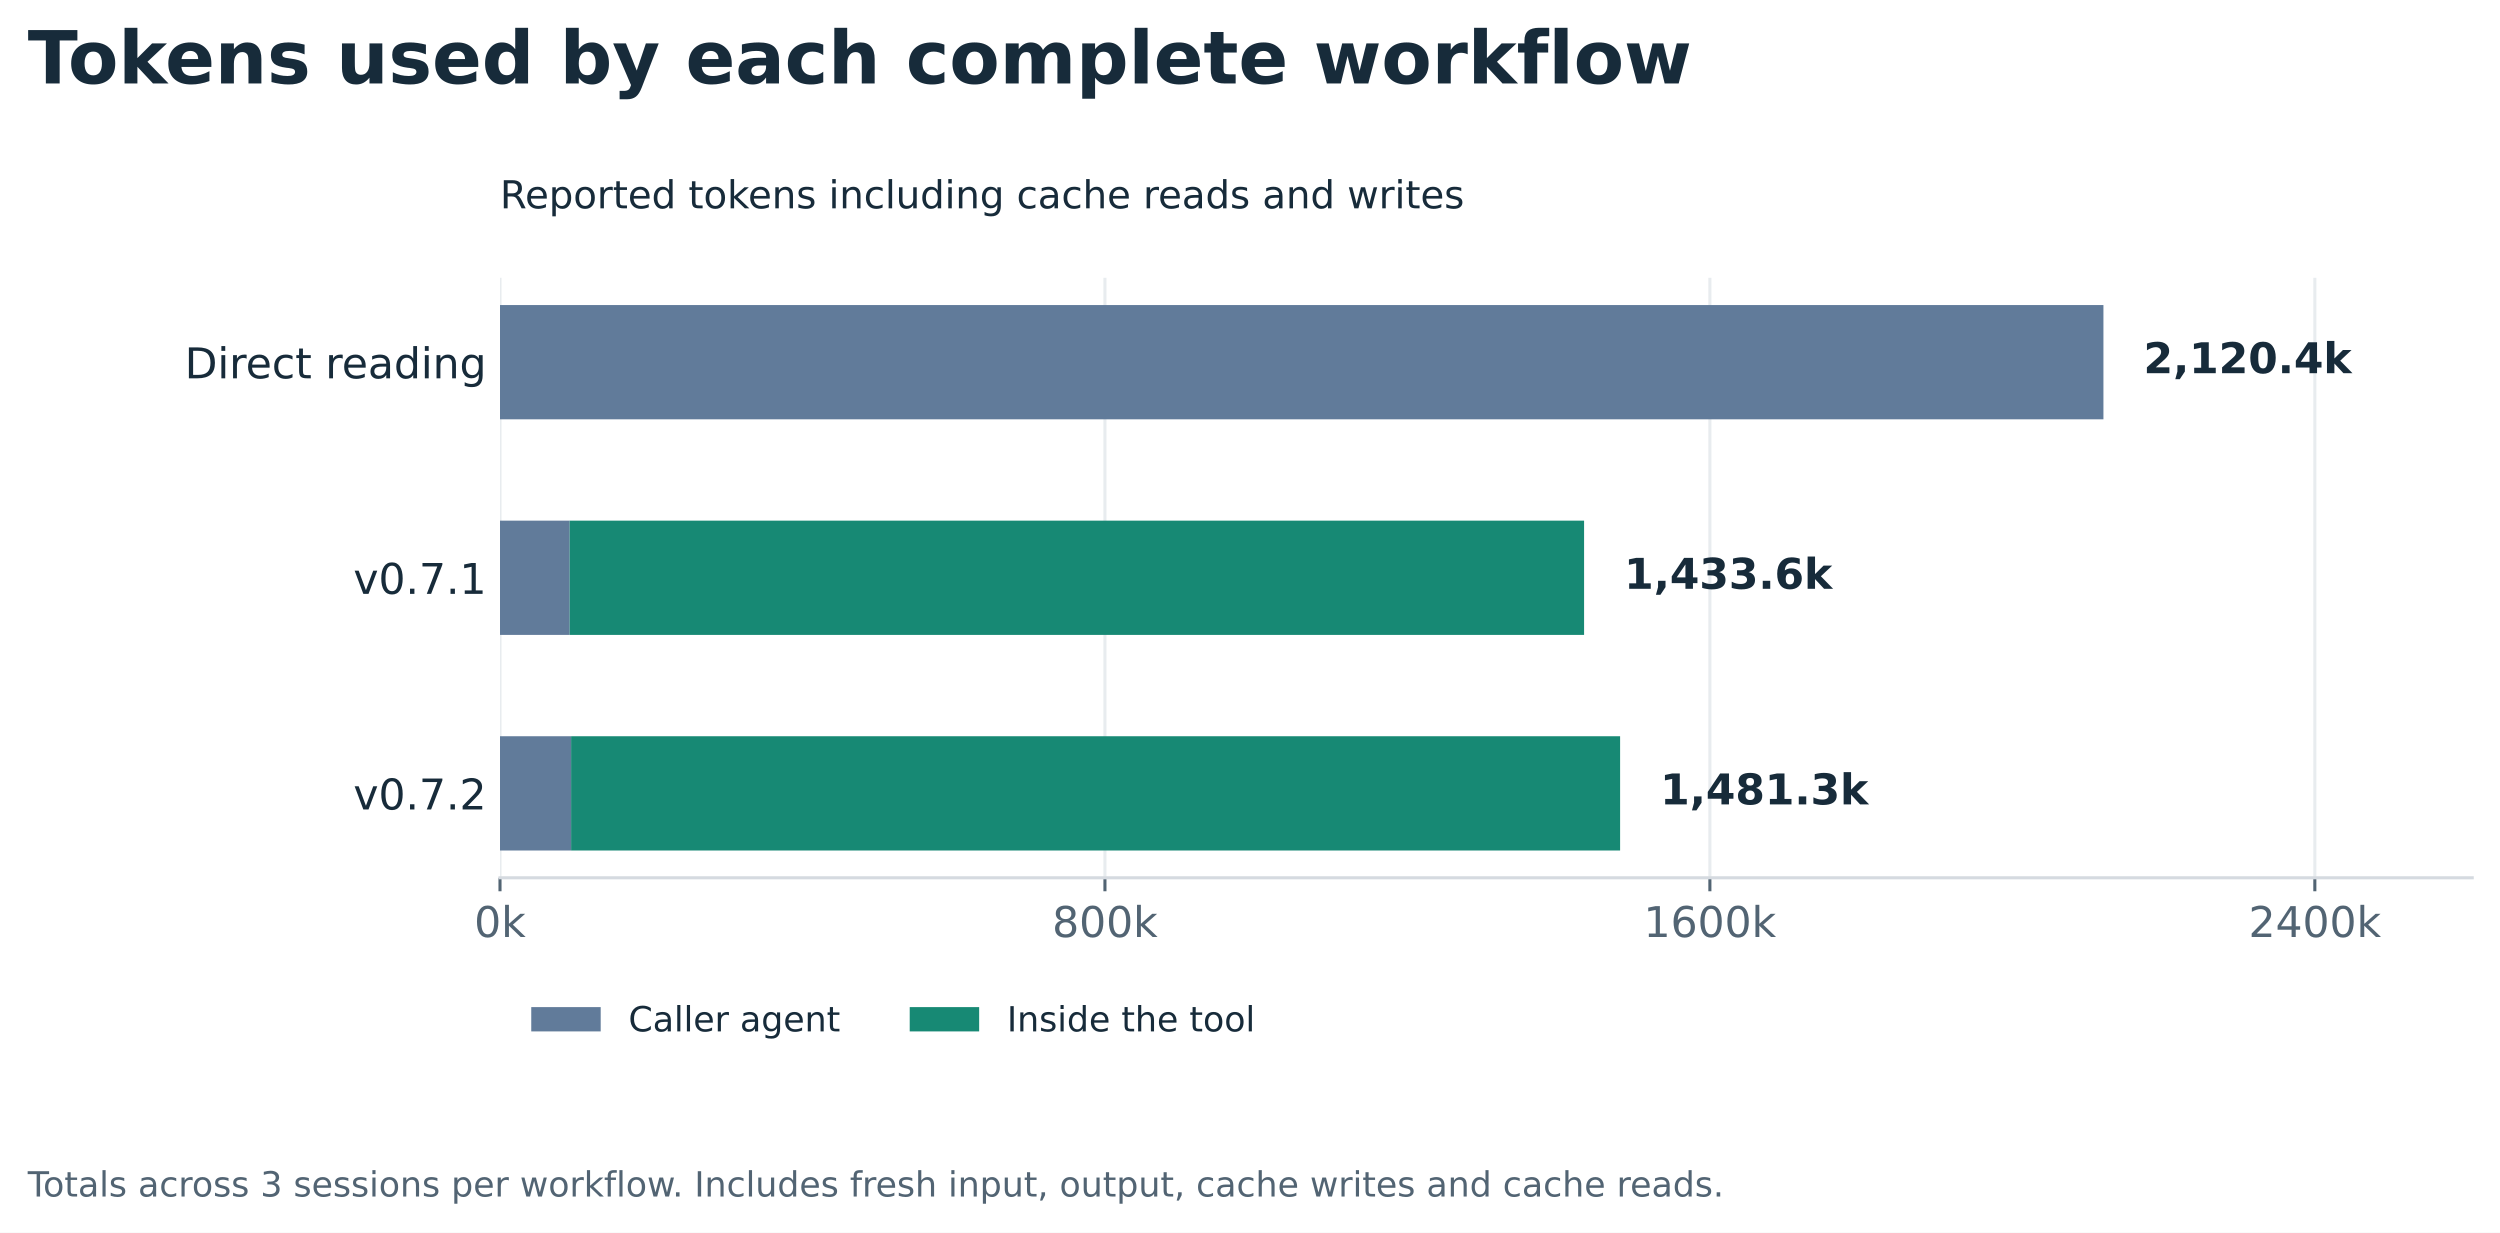
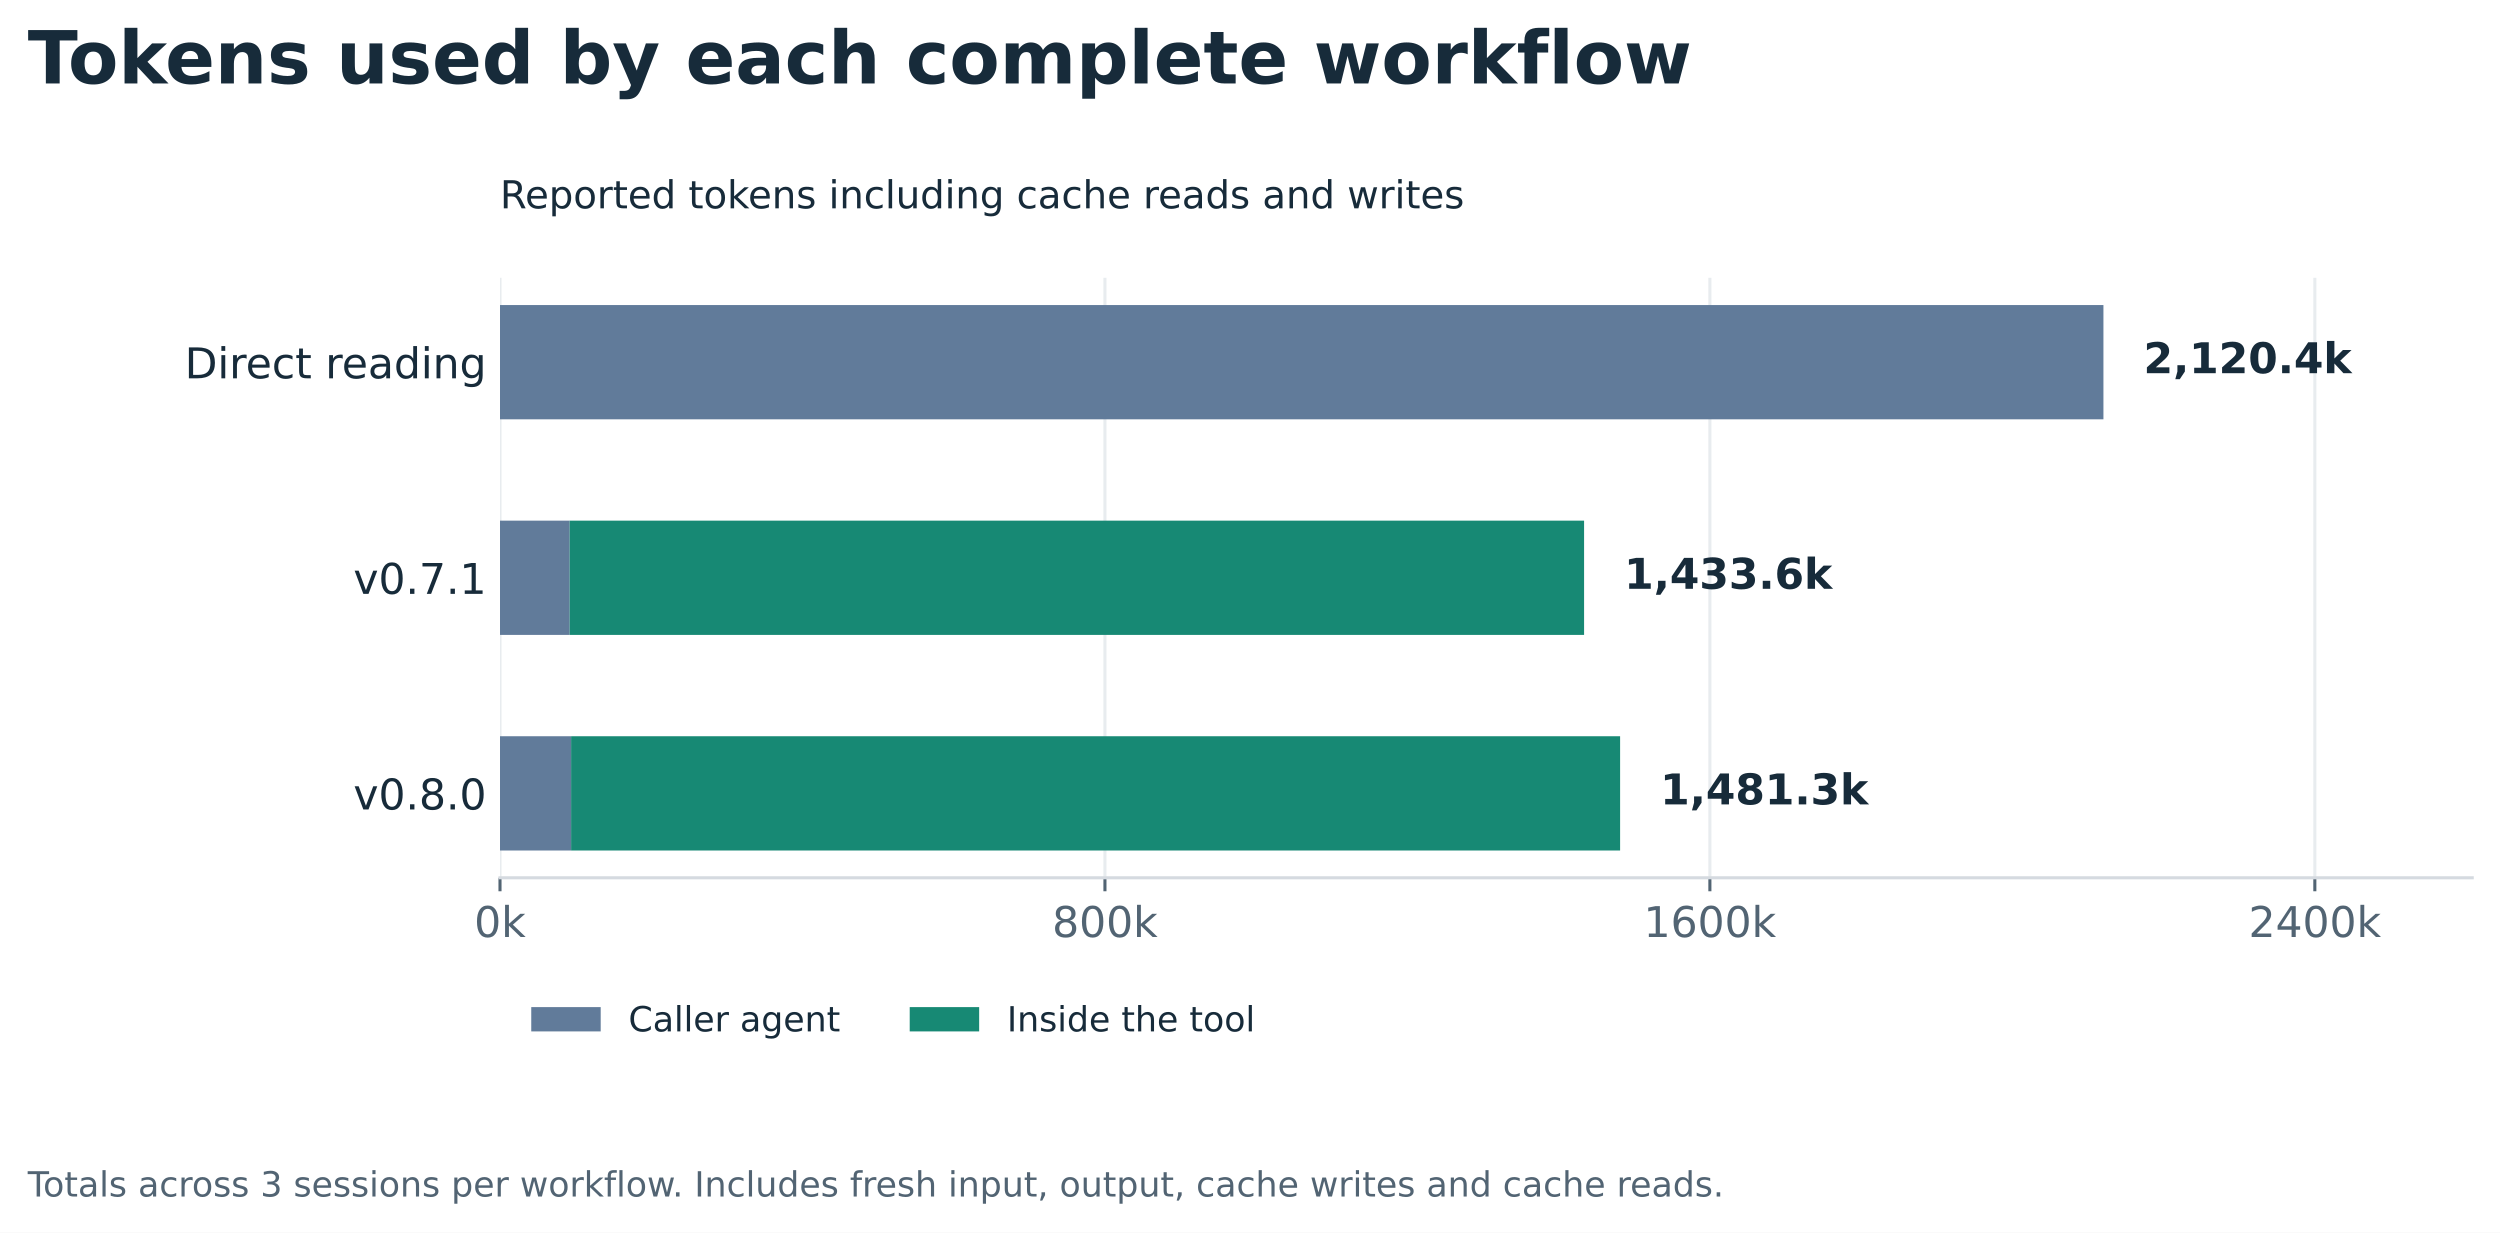
<svg xmlns="http://www.w3.org/2000/svg" xmlns:xlink="http://www.w3.org/1999/xlink" width="648pt" height="319.502pt" viewBox="0 0 648 319.502" version="1.1">
  <defs>
    <style type="text/css">*{stroke-linejoin: round; stroke-linecap: butt}</style>
  </defs>
  <g id="figure_1">
    <g id="patch_1">
      <path d="M 0 319.502 L 648 319.502 L 648 0 L 0 0 z " style="fill: #ffffff" />
    </g>
    <g id="axes_1">
      <g id="patch_2">
        <path d="M 129.6 227.52 L 640.8 227.52 L 640.8 72 L 129.6 72 z " style="fill: #ffffff" />
      </g>
      <g id="matplotlib.axis_1">
        <g id="xtick_1">
          <g id="line2d_1">
-             <path d="M 129.6 227.52 L 129.6 72 " clip-path="url(#p48d779124f)" style="fill: none; stroke: #e8ecef; stroke-width: 0.8; stroke-linecap: square" />
+             <path d="M 129.6 227.52 L 129.6 72 " clip-path="url(#p0c054c8c60)" style="fill: none; stroke: #e8ecef; stroke-width: 0.8; stroke-linecap: square" />
          </g>
          <g id="line2d_2">
            <defs>
-               <path id="m477c60fae0" d="M 0 0 L 0 3.5 " style="stroke: #526473; stroke-width: 0.8" />
+               <path id="m42cb8485c9" d="M 0 0 L 0 3.5 " style="stroke: #526473; stroke-width: 0.8" />
            </defs>
            <g>
-               <use xlink:href="#m477c60fae0" x="129.6" y="227.52" style="fill: #526473; stroke: #526473; stroke-width: 0.8" />
+               <use xlink:href="#m42cb8485c9" x="129.6" y="227.52" style="fill: #526473; stroke: #526473; stroke-width: 0.8" />
            </g>
          </g>
          <g id="text_1">
            <text style="font-size: 11px; font-family: 'DejaVu Sans'; text-anchor: middle; fill: #526473" x="129.6" y="242.878" transform="rotate(-0 129.6 242.8783)">0k</text>
          </g>
        </g>
        <g id="xtick_2">
          <g id="line2d_3">
-             <path d="M 286.401 227.52 L 286.401 72 " clip-path="url(#p48d779124f)" style="fill: none; stroke: #e8ecef; stroke-width: 0.8; stroke-linecap: square" />
+             <path d="M 286.401 227.52 L 286.401 72 " clip-path="url(#p0c054c8c60)" style="fill: none; stroke: #e8ecef; stroke-width: 0.8; stroke-linecap: square" />
          </g>
          <g id="line2d_4">
            <g>
-               <use xlink:href="#m477c60fae0" x="286.401" y="227.52" style="fill: #526473; stroke: #526473; stroke-width: 0.8" />
+               <use xlink:href="#m42cb8485c9" x="286.401" y="227.52" style="fill: #526473; stroke: #526473; stroke-width: 0.8" />
            </g>
          </g>
          <g id="text_2">
            <text style="font-size: 11px; font-family: 'DejaVu Sans'; text-anchor: middle; fill: #526473" x="286.401" y="242.878" transform="rotate(-0 286.4012 242.8783)">800k</text>
          </g>
        </g>
        <g id="xtick_3">
          <g id="line2d_5">
-             <path d="M 443.202 227.52 L 443.202 72 " clip-path="url(#p48d779124f)" style="fill: none; stroke: #e8ecef; stroke-width: 0.8; stroke-linecap: square" />
+             <path d="M 443.202 227.52 L 443.202 72 " clip-path="url(#p0c054c8c60)" style="fill: none; stroke: #e8ecef; stroke-width: 0.8; stroke-linecap: square" />
          </g>
          <g id="line2d_6">
            <g>
-               <use xlink:href="#m477c60fae0" x="443.202" y="227.52" style="fill: #526473; stroke: #526473; stroke-width: 0.8" />
+               <use xlink:href="#m42cb8485c9" x="443.202" y="227.52" style="fill: #526473; stroke: #526473; stroke-width: 0.8" />
            </g>
          </g>
          <g id="text_3">
            <text style="font-size: 11px; font-family: 'DejaVu Sans'; text-anchor: middle; fill: #526473" x="443.202" y="242.878" transform="rotate(-0 443.2024 242.8783)">1600k</text>
          </g>
        </g>
        <g id="xtick_4">
          <g id="line2d_7">
-             <path d="M 600.004 227.52 L 600.004 72 " clip-path="url(#p48d779124f)" style="fill: none; stroke: #e8ecef; stroke-width: 0.8; stroke-linecap: square" />
+             <path d="M 600.004 227.52 L 600.004 72 " clip-path="url(#p0c054c8c60)" style="fill: none; stroke: #e8ecef; stroke-width: 0.8; stroke-linecap: square" />
          </g>
          <g id="line2d_8">
            <g>
-               <use xlink:href="#m477c60fae0" x="600.004" y="227.52" style="fill: #526473; stroke: #526473; stroke-width: 0.8" />
+               <use xlink:href="#m42cb8485c9" x="600.004" y="227.52" style="fill: #526473; stroke: #526473; stroke-width: 0.8" />
            </g>
          </g>
          <g id="text_4">
            <text style="font-size: 11px; font-family: 'DejaVu Sans'; text-anchor: middle; fill: #526473" x="600.004" y="242.878" transform="rotate(-0 600.0035 242.8783)">2400k</text>
          </g>
        </g>
      </g>
      <g id="matplotlib.axis_2">
        <g id="ytick_1">
          <g id="line2d_9" />
          <g id="text_5">
            <text style="font-size: 11px; font-family: 'DejaVu Sans'; text-anchor: end; fill: #172b3a" x="126.1" y="98.057" transform="rotate(-0 126.1 98.057)">Direct reading</text>
          </g>
        </g>
        <g id="ytick_2">
          <g id="line2d_10" />
          <g id="text_6">
            <text style="font-size: 11px; font-family: 'DejaVu Sans'; text-anchor: end; fill: #172b3a" x="126.1" y="153.939" transform="rotate(-0 126.1 153.9387)">v0.7.1</text>
          </g>
        </g>
        <g id="ytick_3">
          <g id="line2d_11" />
          <g id="text_7">
-             <text style="font-size: 11px; font-family: 'DejaVu Sans'; text-anchor: end; fill: #172b3a" x="126.1" y="209.821" transform="rotate(-0 126.1 209.8209)">v0.7.2</text>
+             <text style="font-size: 11px; font-family: 'DejaVu Sans'; text-anchor: end; fill: #172b3a" x="126.1" y="209.821" transform="rotate(-0 126.1 209.8209)">v0.8.0</text>
          </g>
        </g>
      </g>
      <g id="patch_3">
-         <path d="M 129.6 79.069 L 545.21 79.069 L 545.21 108.687 L 129.6 108.687 z " clip-path="url(#p48d779124f)" style="fill: #617b9a" />
+         <path d="M 129.6 79.069 L 545.21 79.069 L 545.21 108.687 L 129.6 108.687 z " clip-path="url(#p0c054c8c60)" style="fill: #617b9a" />
      </g>
      <g id="patch_4">
-         <path d="M 129.6 134.951 L 147.653 134.951 L 147.653 164.569 L 129.6 164.569 z " clip-path="url(#p48d779124f)" style="fill: #617b9a" />
+         <path d="M 129.6 134.951 L 147.653 134.951 L 147.653 164.569 L 129.6 164.569 z " clip-path="url(#p0c054c8c60)" style="fill: #617b9a" />
      </g>
      <g id="patch_5">
-         <path d="M 129.6 190.833 L 148.033 190.833 L 148.033 220.451 L 129.6 220.451 z " clip-path="url(#p48d779124f)" style="fill: #617b9a" />
+         <path d="M 129.6 190.833 L 148.033 190.833 L 148.033 220.451 L 129.6 220.451 z " clip-path="url(#p0c054c8c60)" style="fill: #617b9a" />
      </g>
      <g id="patch_6">
-         <path d="M 545.21 79.069 L 545.21 79.069 L 545.21 108.687 L 545.21 108.687 z " clip-path="url(#p48d779124f)" style="fill: #178974" />
+         <path d="M 545.21 79.069 L 545.21 79.069 L 545.21 108.687 L 545.21 108.687 z " clip-path="url(#p0c054c8c60)" style="fill: #178974" />
      </g>
      <g id="patch_7">
-         <path d="M 147.653 134.951 L 410.594 134.951 L 410.594 164.569 L 147.653 164.569 z " clip-path="url(#p48d779124f)" style="fill: #178974" />
+         <path d="M 147.653 134.951 L 410.594 134.951 L 410.594 164.569 L 147.653 164.569 z " clip-path="url(#p0c054c8c60)" style="fill: #178974" />
      </g>
      <g id="patch_8">
-         <path d="M 148.033 190.833 L 419.931 190.833 L 419.931 220.451 L 148.033 220.451 z " clip-path="url(#p48d779124f)" style="fill: #178974" />
+         <path d="M 148.033 190.833 L 419.931 190.833 L 419.931 220.451 L 148.033 220.451 z " clip-path="url(#p0c054c8c60)" style="fill: #178974" />
      </g>
      <g id="patch_9">
        <path d="M 129.6 227.52 L 640.8 227.52 " style="fill: none; stroke: #d5dae0; stroke-width: 0.8; stroke-linejoin: miter; stroke-linecap: square" />
      </g>
      <g id="text_8">
        <text style="font-weight: 700; font-size: 11px; font-family: 'DejaVu Sans'; text-anchor: start; fill: #172b3a" x="555.6" y="96.736" transform="rotate(-0 555.6 96.73571)">2,120.4k</text>
      </g>
      <g id="text_9">
        <text style="font-weight: 700; font-size: 11px; font-family: 'DejaVu Sans'; text-anchor: start; fill: #172b3a" x="420.984" y="152.618" transform="rotate(-0 420.9842 152.6179)">1,433.6k</text>
      </g>
      <g id="text_10">
        <text style="font-weight: 700; font-size: 11px; font-family: 'DejaVu Sans'; text-anchor: start; fill: #172b3a" x="430.321" y="208.5" transform="rotate(-0 430.3208 208.5)">1,481.3k</text>
      </g>
      <g id="text_11">
        <text style="font-size: 10px; font-family: 'DejaVu Sans'; text-anchor: start; fill: #172b3a" x="129.6" y="54" transform="rotate(-0 129.6 54)">Reported tokens including cache reads and writes</text>
      </g>
      <g id="legend_1">
        <g id="patch_10">
          <path d="M 137.7 267.342 L 155.7 267.342 L 155.7 261.042 L 137.7 261.042 z " style="fill: #617b9a" />
        </g>
        <g id="text_12">
          <text style="font-size: 9px; font-family: 'DejaVu Sans'; text-anchor: start; fill: #172b3a" x="162.9" y="267.342" transform="rotate(-0 162.9 267.3418)">Caller agent</text>
        </g>
        <g id="patch_11">
          <path d="M 235.797 267.342 L 253.797 267.342 L 253.797 261.042 L 235.797 261.042 z " style="fill: #178974" />
        </g>
        <g id="text_13">
          <text style="font-size: 9px; font-family: 'DejaVu Sans'; text-anchor: start; fill: #172b3a" x="260.997" y="267.342" transform="rotate(-0 260.9972 267.3418)">Inside the tool</text>
        </g>
      </g>
    </g>
    <g id="text_14">
      <text style="font-weight: 700; font-size: 19px; font-family: 'DejaVu Sans'; text-anchor: start; fill: #172b3a" x="7.2" y="21.637" transform="rotate(-0 7.2 21.63703)">Tokens used by each complete workflow</text>
    </g>
    <g id="text_15">
      <text style="font-size: 9px; font-family: 'DejaVu Sans'; text-anchor: start; fill: #526473" x="7.2" y="310.14" transform="rotate(-0 7.2 310.14)">Totals across 3 sessions per workflow. Includes fresh input, output, cache writes and cache reads.</text>
    </g>
  </g>
  <defs>
-     <clipPath id="p48d779124f">
+     <clipPath id="p0c054c8c60">
      <rect x="129.6" y="72" width="511.2" height="155.52" />
    </clipPath>
  </defs>
</svg>
